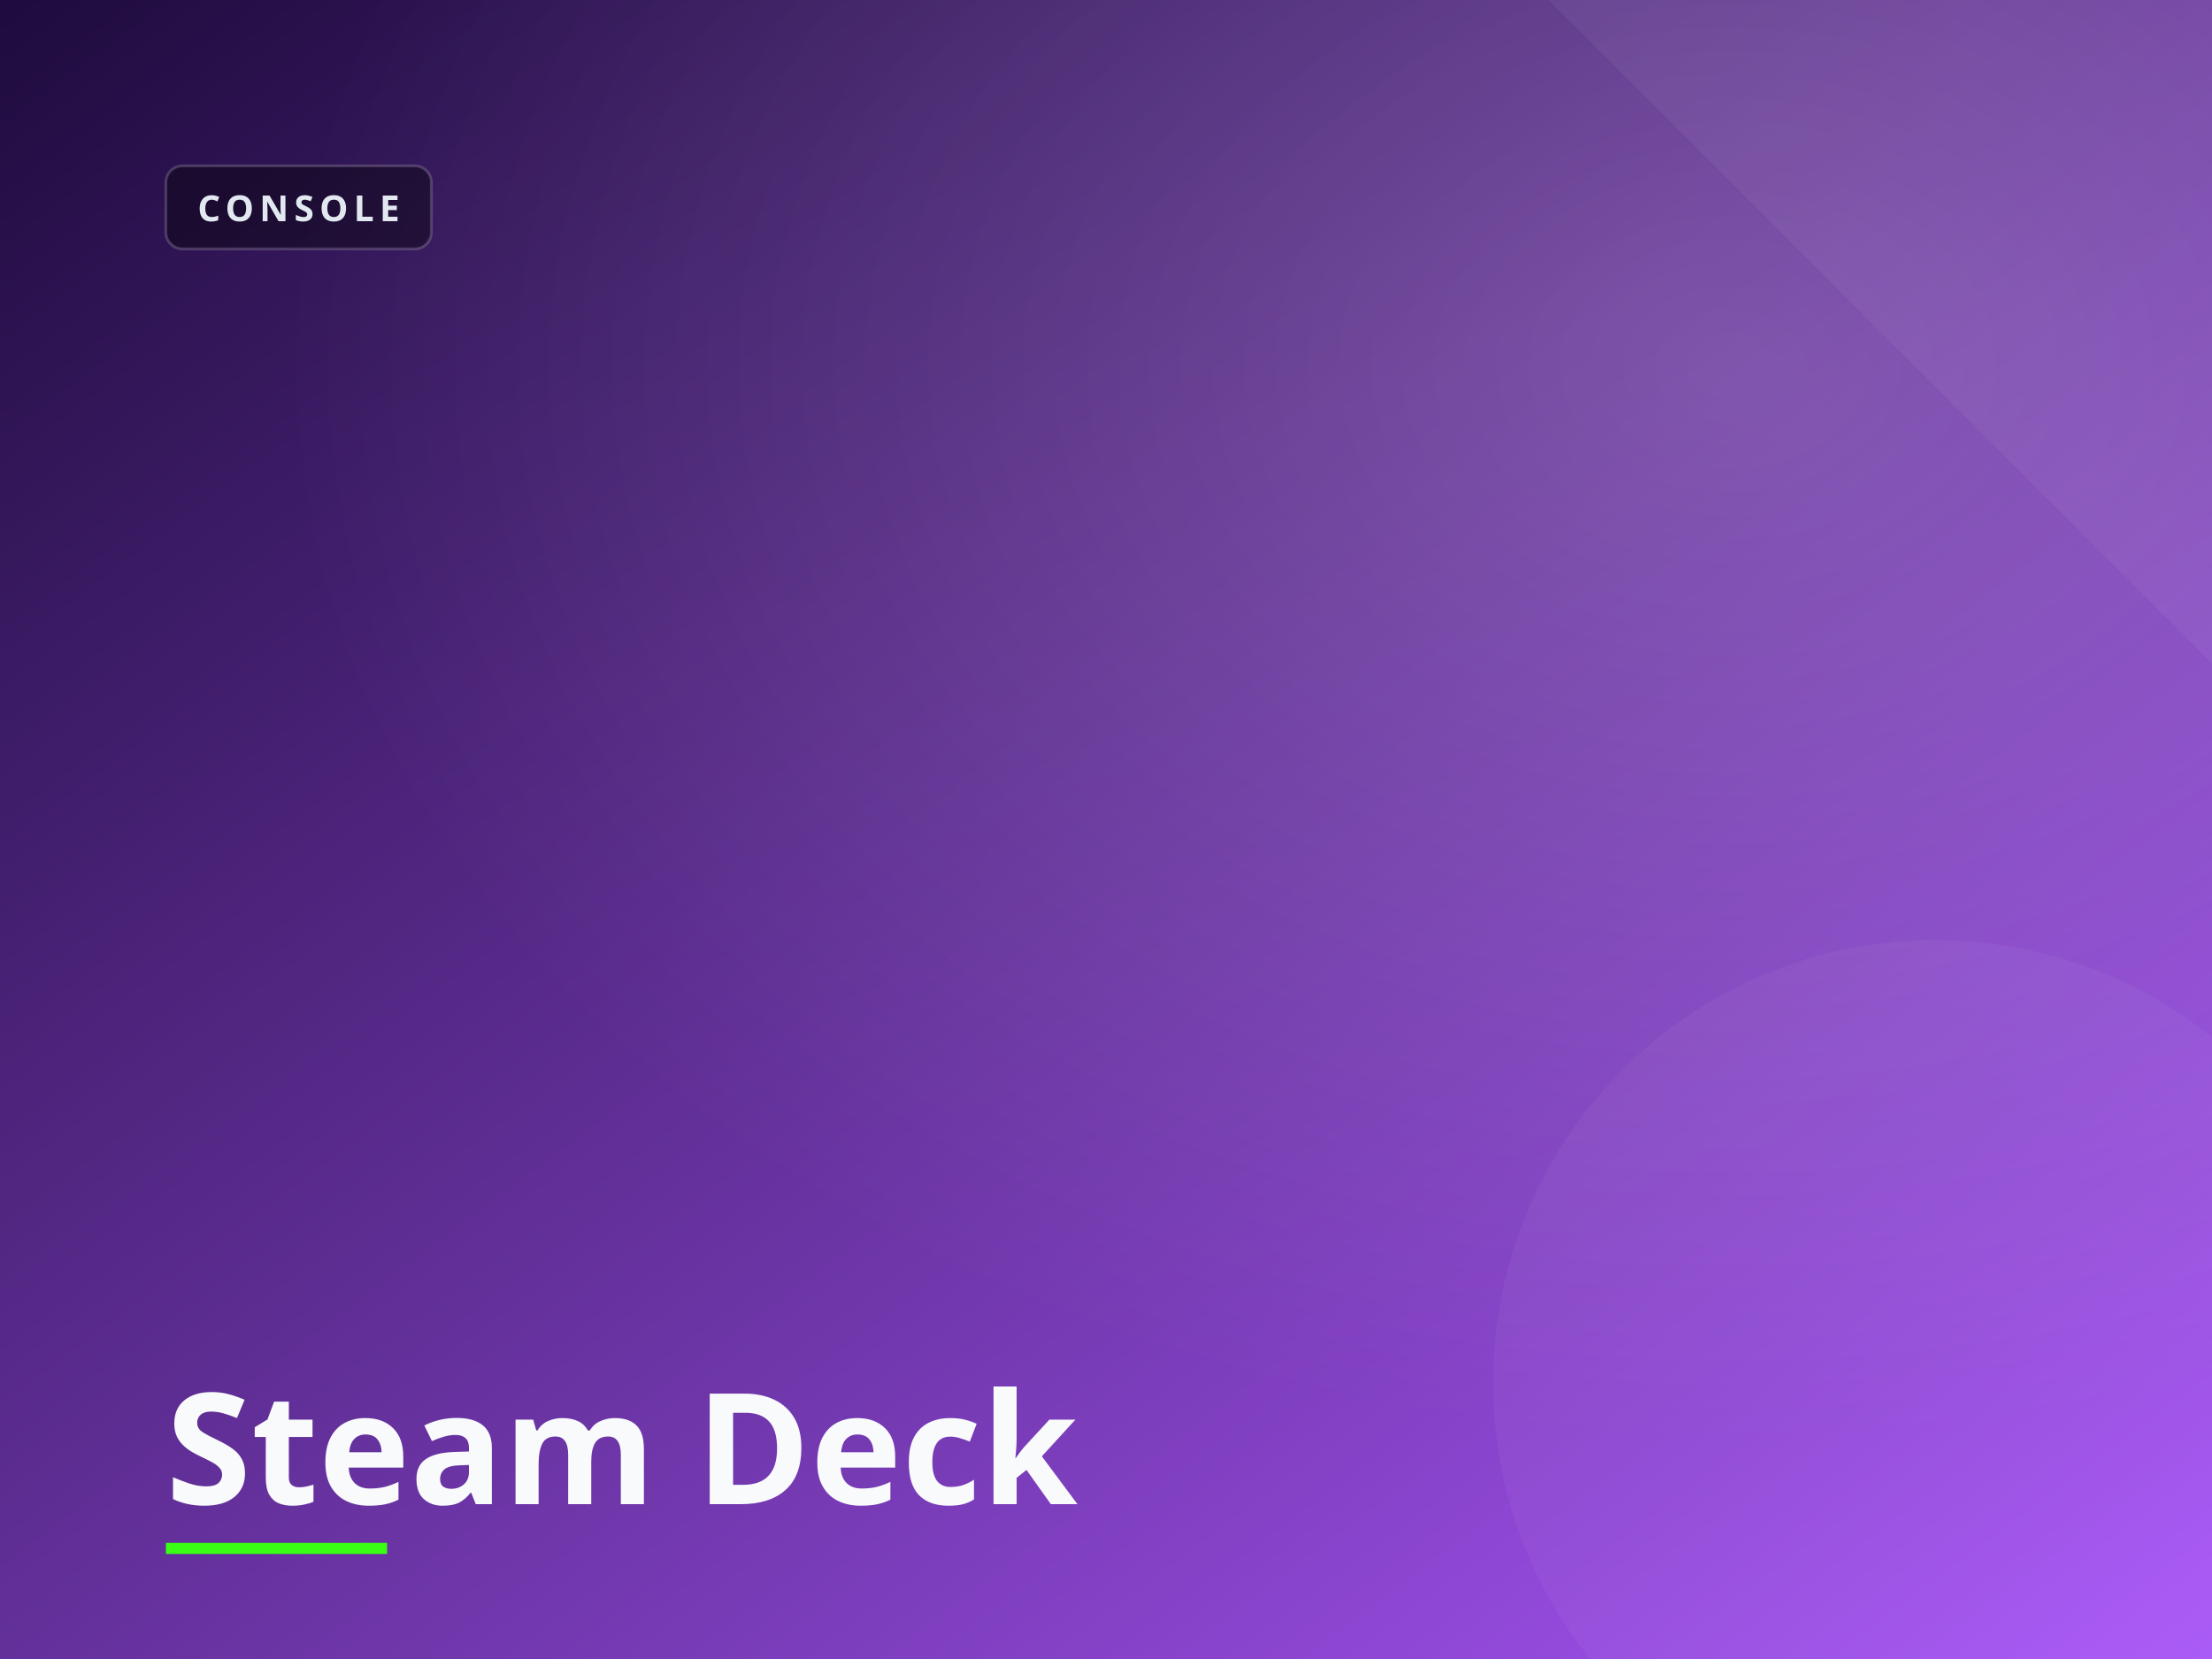
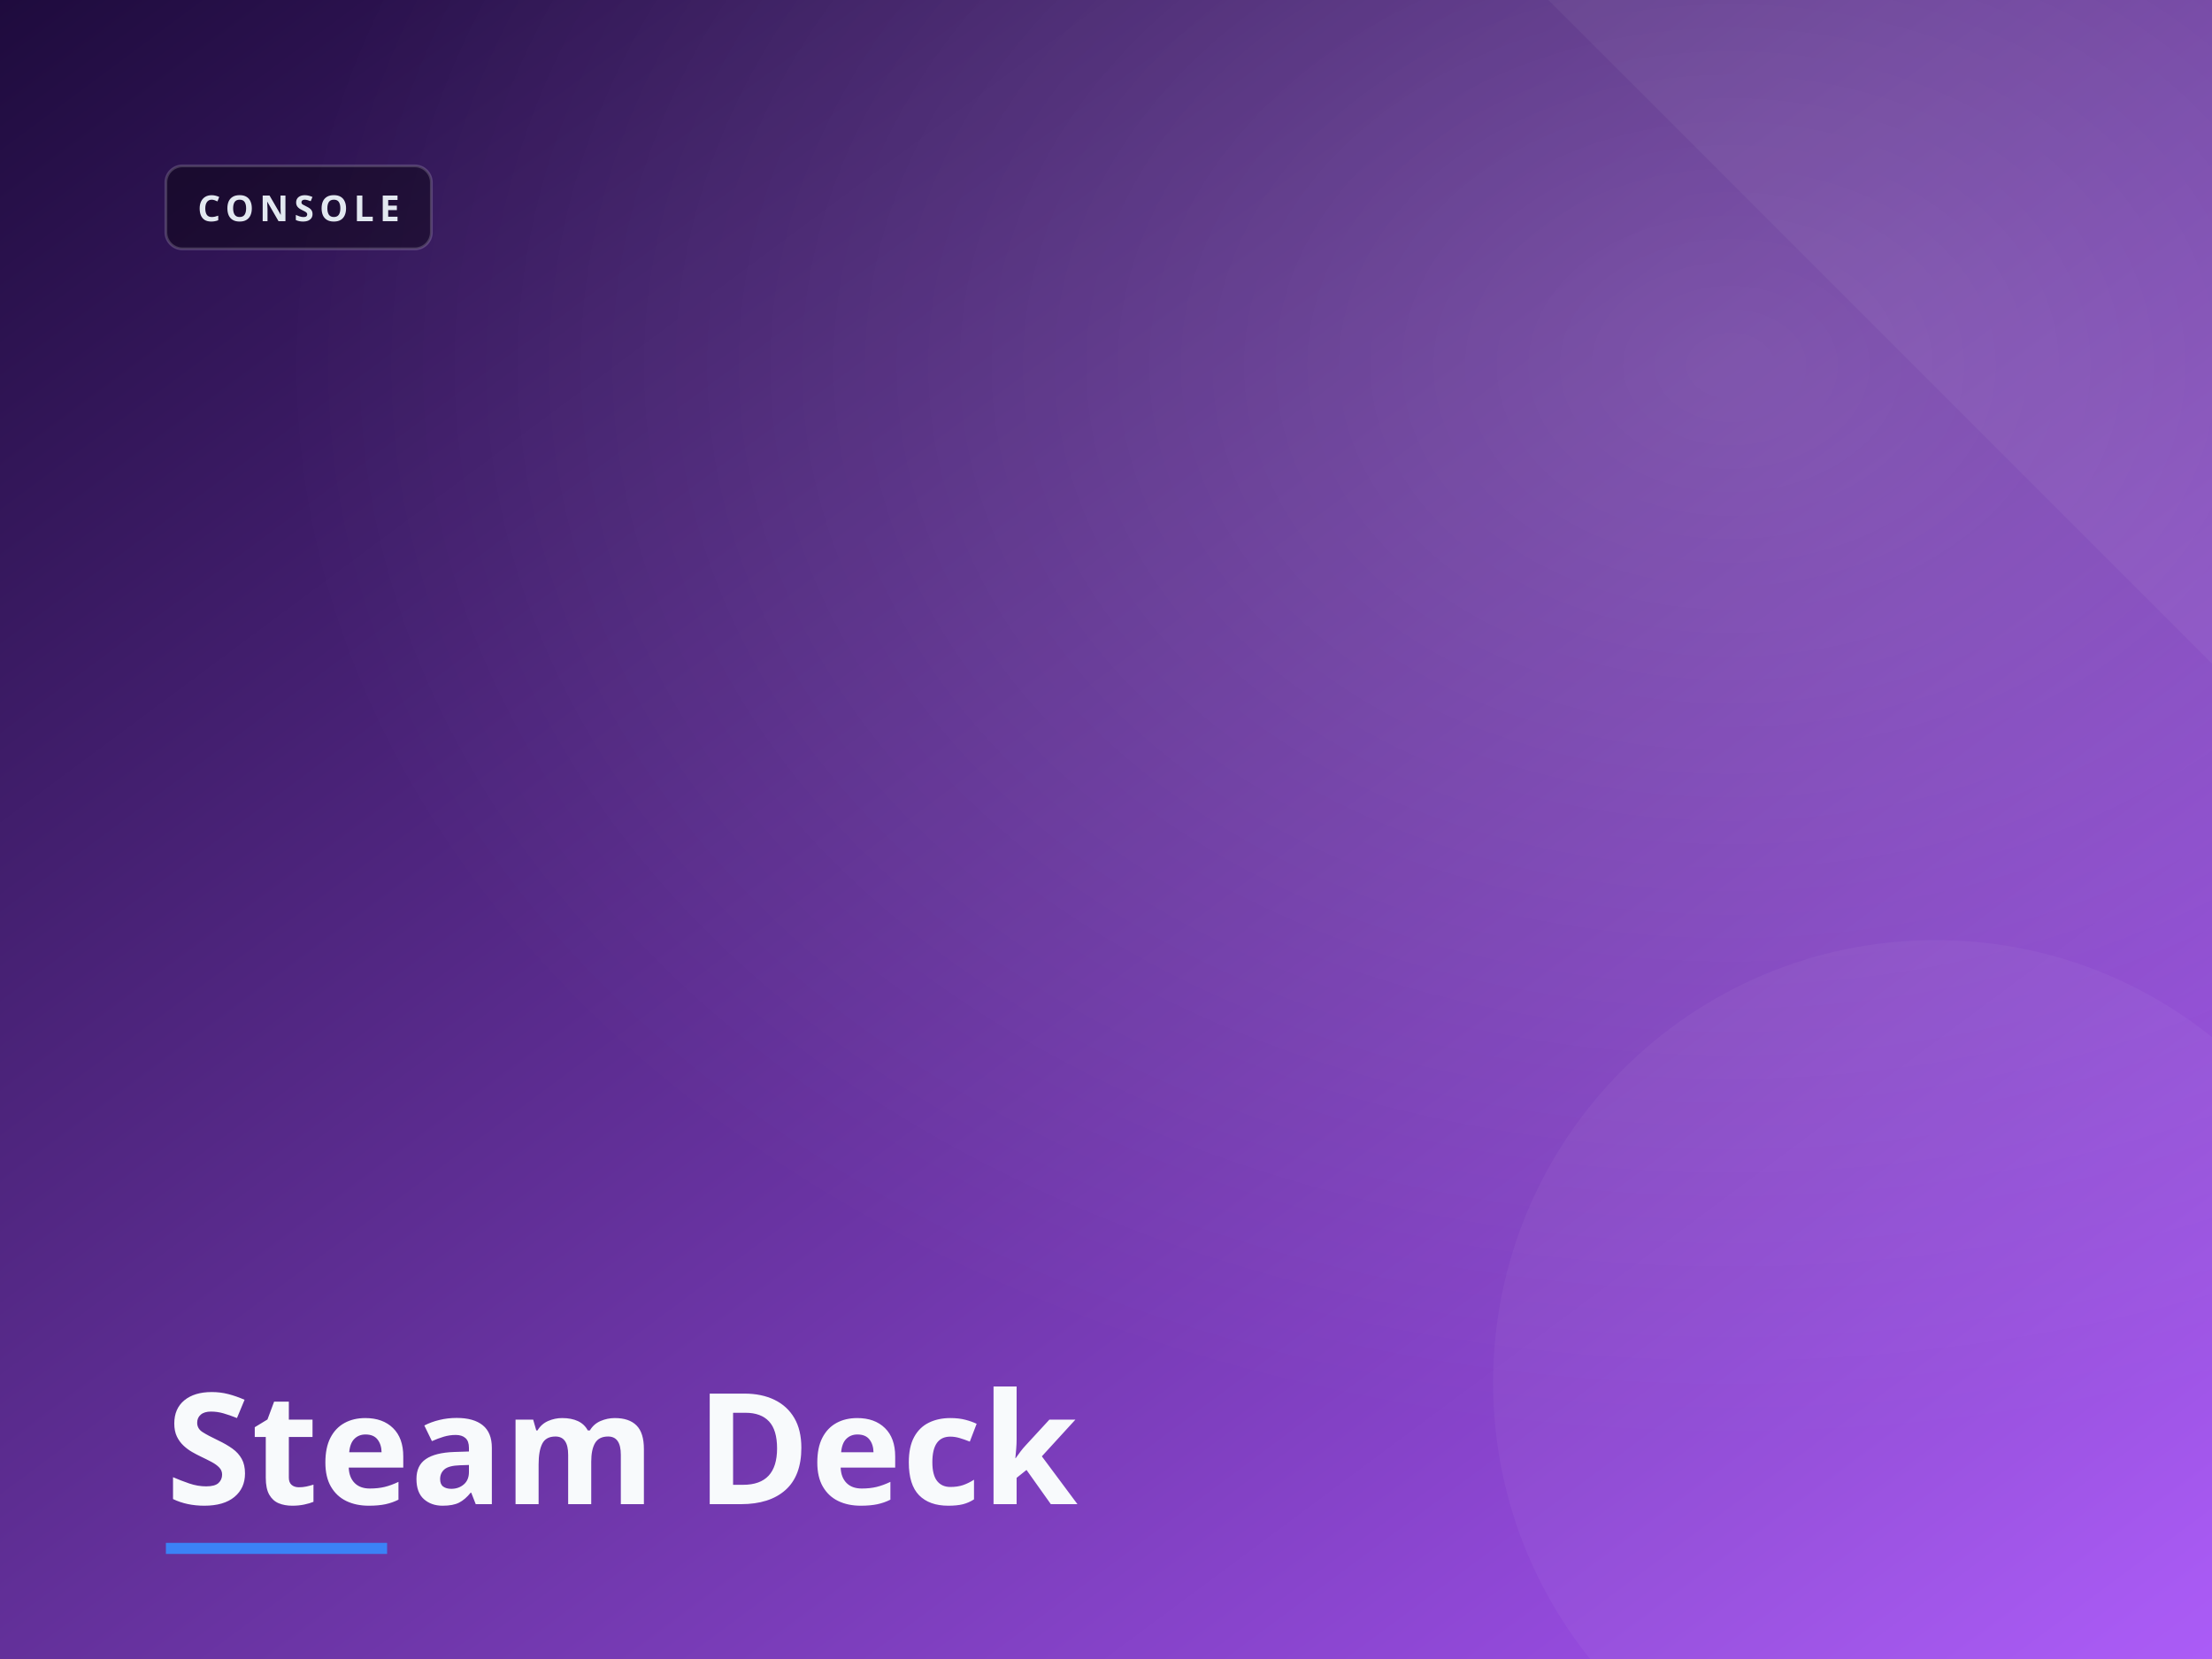
<svg xmlns="http://www.w3.org/2000/svg" viewBox="0 0 800 600" width="800" height="600" role="img" aria-label="Steam Deck">
  <defs>
    <linearGradient id="g" x1="0" y1="0" x2="1" y2="1">
      <stop offset="0" stop-color="#1e0b3d" />
      <stop offset="1" stop-color="#a855f7" />
    </linearGradient>
    <radialGradient id="glow" cx="0.78" cy="0.22" r="0.65">
      <stop offset="0" stop-color="rgba(255,255,255,0.18)" />
      <stop offset="1" stop-color="rgba(255,255,255,0)" />
    </radialGradient>
  </defs>
  <rect width="800" height="600" fill="url(#g)" />
  <rect width="800" height="600" fill="url(#glow)" />
  <path d="M 560 0 L 800 0 L 800 240 Z" fill="rgba(255,255,255,0.05)" />
  <circle cx="700" cy="500" r="160" fill="rgba(255,255,255,0.04)" />
  <rect x="60" y="60" rx="6" ry="6" width="96" height="30" fill="rgba(0,0,0,0.4)" stroke="rgba(255,255,255,0.18)" />
  <text x="108" y="80" text-anchor="middle" font-family="'Space Grotesk', system-ui, sans-serif" font-weight="600" font-size="13" fill="#e2e8f0" letter-spacing="2">CONSOLE</text>
  <text x="60" y="544" font-family="'Space Grotesk', system-ui, sans-serif" font-weight="700" font-size="56" fill="#f8fafc">Steam Deck</text>
-   <rect x="60" y="558" width="80" height="4" fill="#39ff14" />
+   <rect x="60" y="558" width="80" height="4" fill="#3b82f6" />
</svg>
